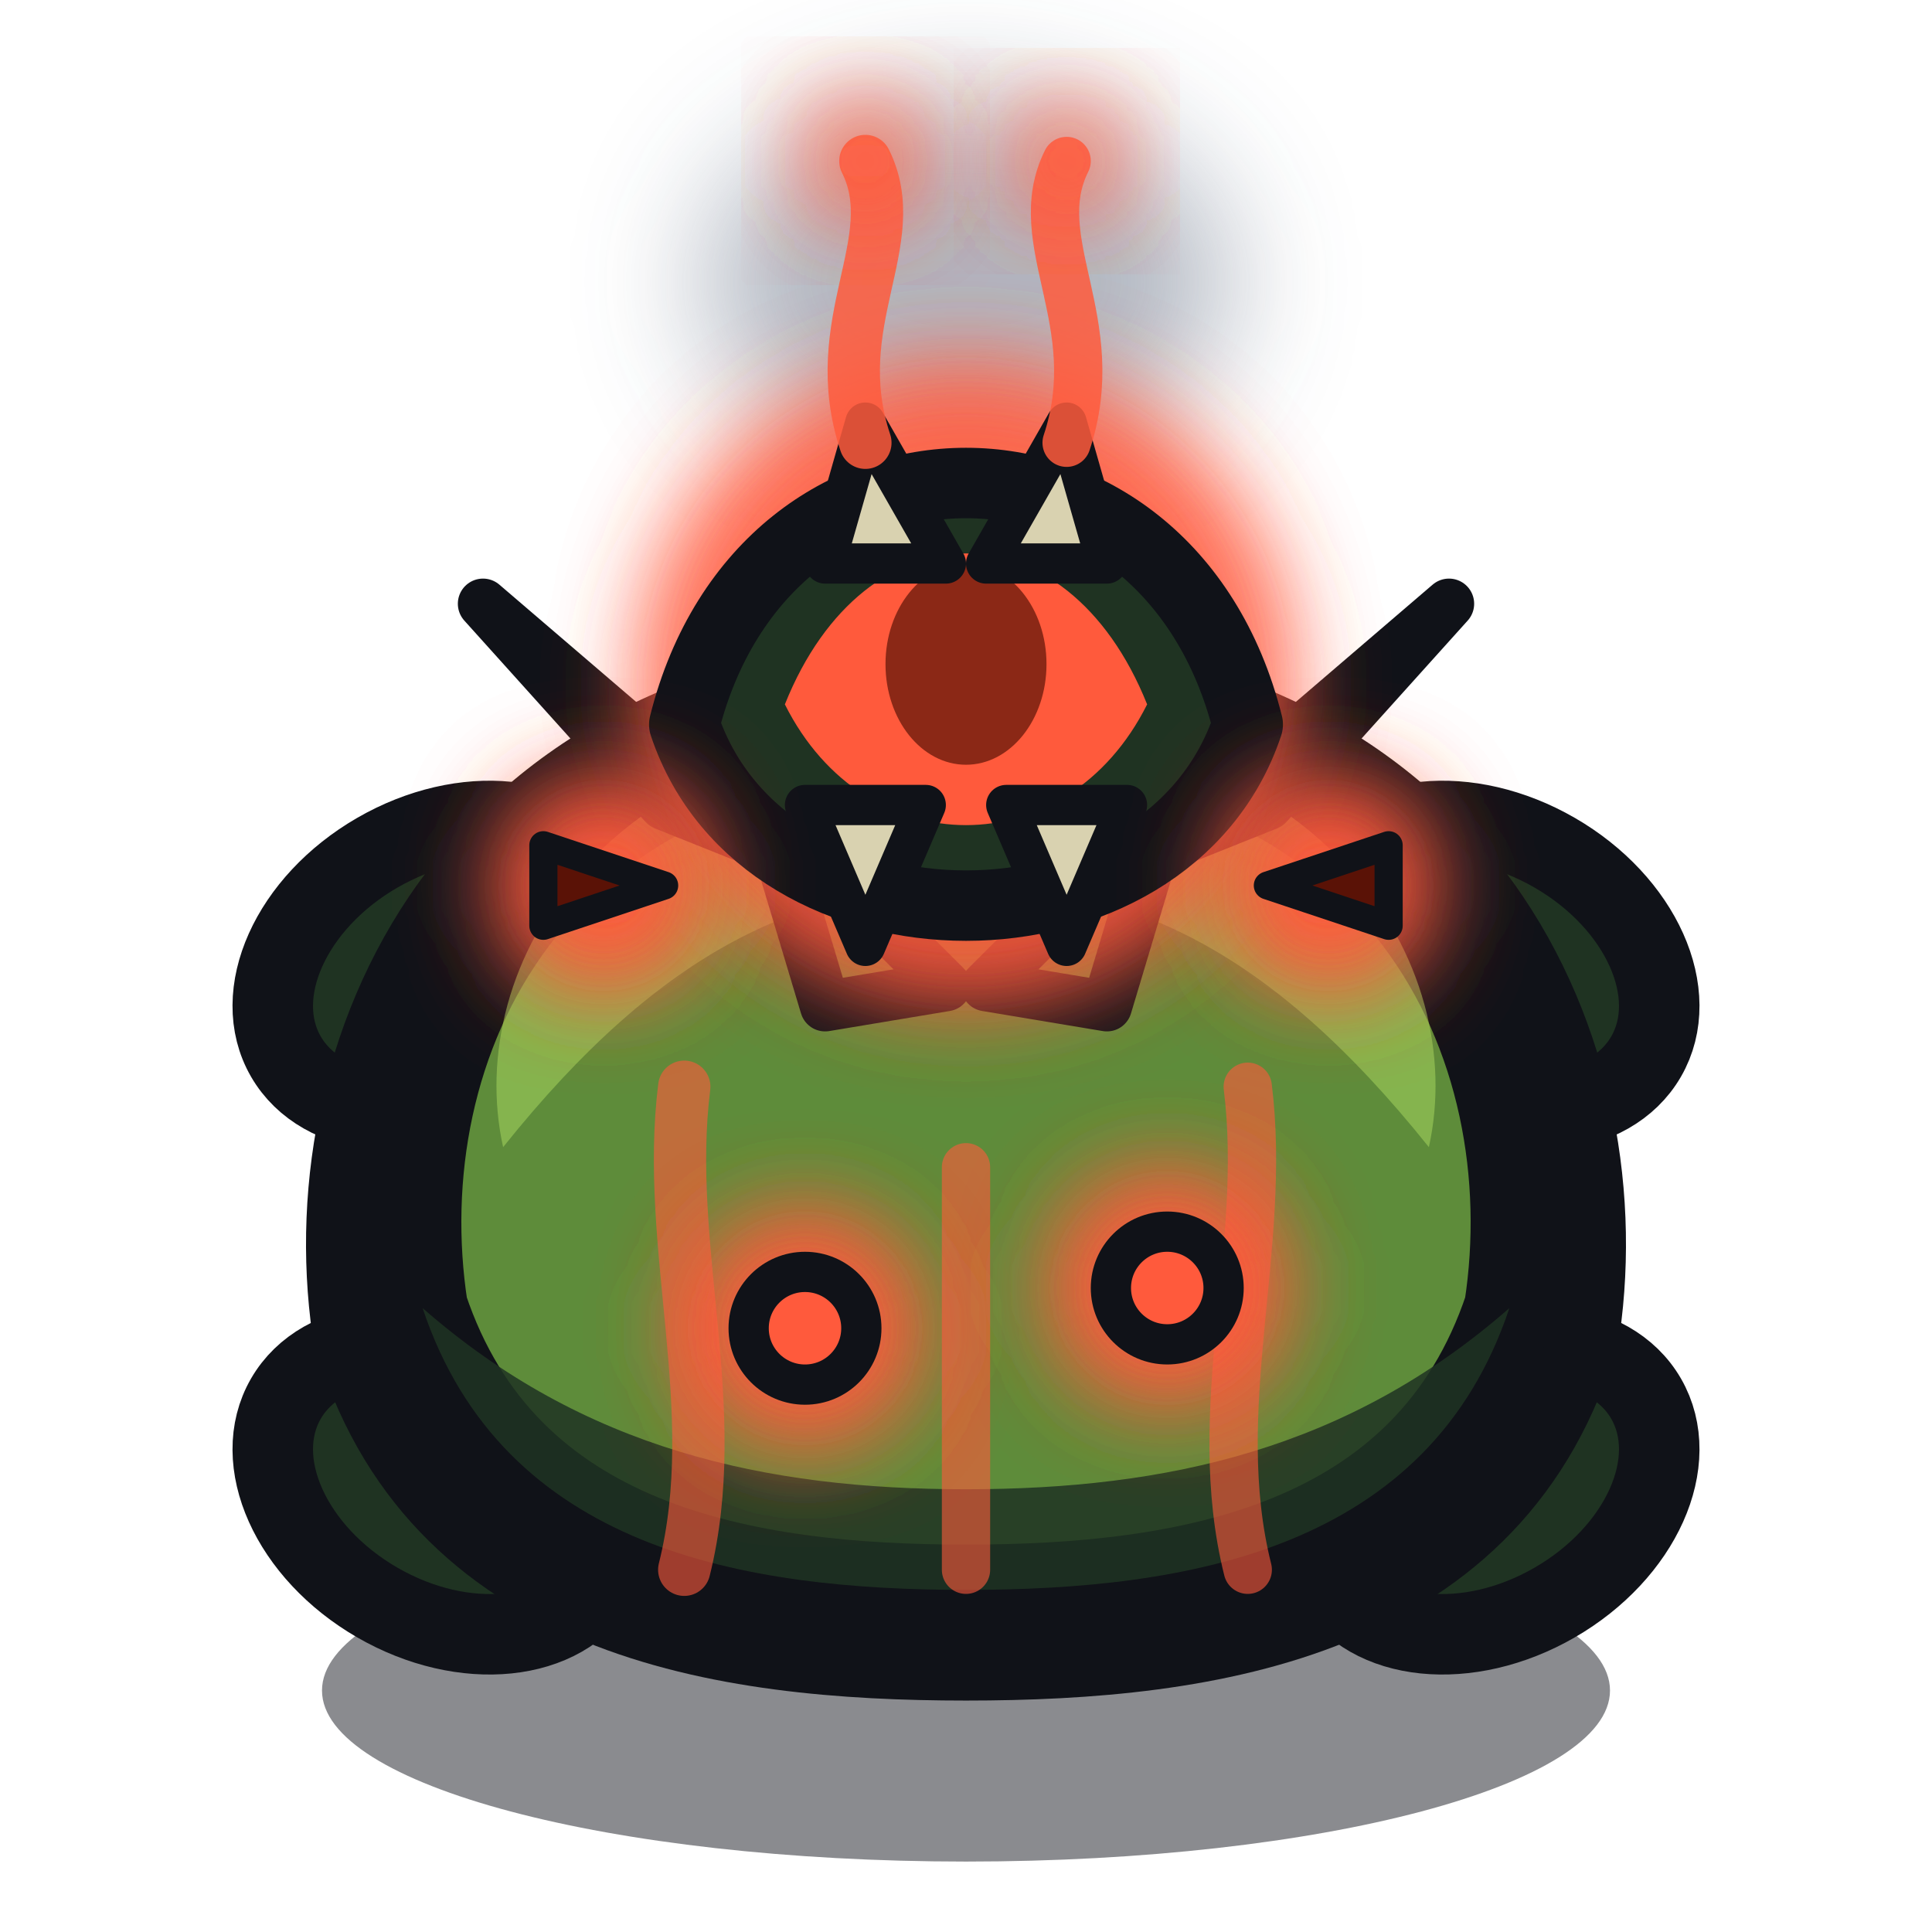
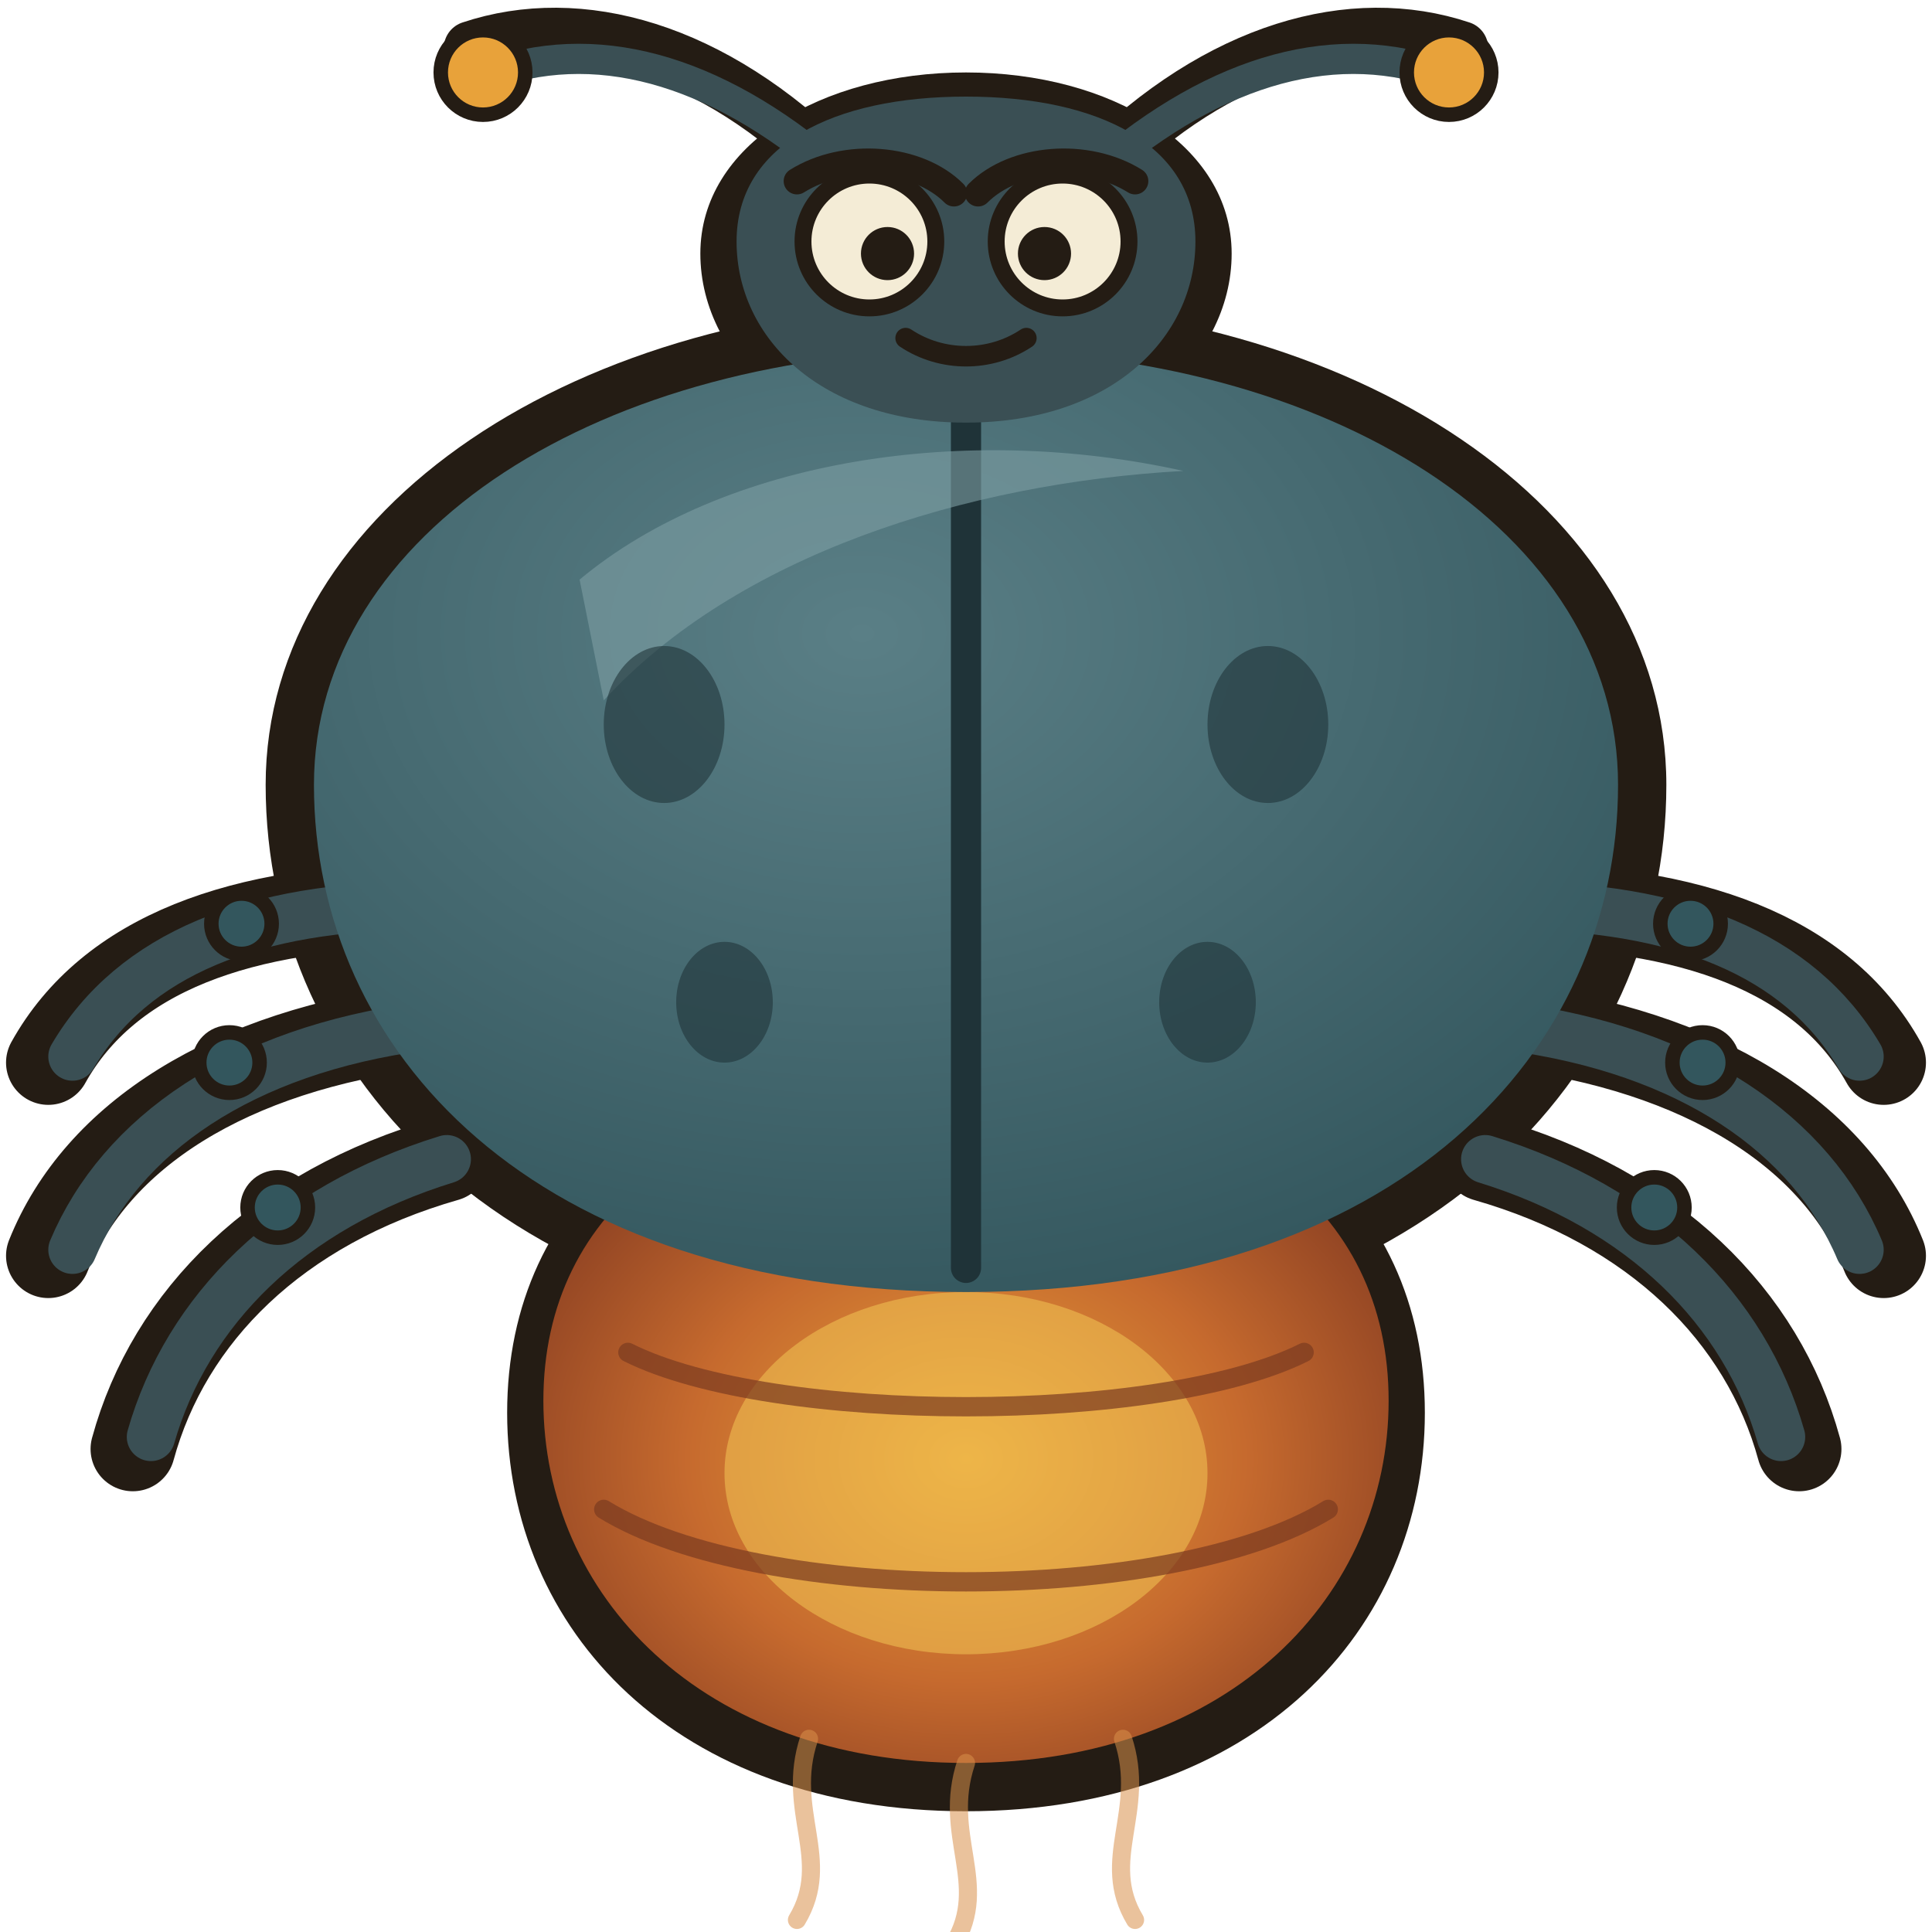
- <svg xmlns="http://www.w3.org/2000/svg" width="96" height="96" viewBox="0 0 96 96">
+ <svg xmlns="http://www.w3.org/2000/svg" viewBox="0 0 320 320" width="320" height="320">
  <defs>
-     <filter id="fb_glow" x="-90%" y="-90%" width="280%" height="280%">
-       <feGaussianBlur stdDeviation="2.6" result="b" />
-       <feMerge>
-         <feMergeNode in="b" />
-         <feMergeNode in="b" />
-       </feMerge>
-     </filter>
-     <filter id="fb_smoke" x="-80%" y="-80%" width="260%" height="260%">
-       <feGaussianBlur stdDeviation="3.2" />
-     </filter>
+     <radialGradient id="vig" cx="50%" cy="46%" r="62%">
+       <stop offset="58%" stop-color="#efe2c0" stop-opacity="0" />
+       <stop offset="100%" stop-color="#6b5a36" stop-opacity="0.45" />
+     </radialGradient>
+     <radialGradient id="paper" cx="38%" cy="30%" r="82%">
+       <stop offset="0%" stop-color="#f3e8c8" />
+       <stop offset="100%" stop-color="#e4d4ad" />
+     </radialGradient>
+     <radialGradient id="shell" cx="42%" cy="30%" r="76%">
+       <stop offset="0%" stop-color="#5a7f86" />
+       <stop offset="100%" stop-color="#33565d" />
+     </radialGradient>
+     <radialGradient id="ember" cx="50%" cy="55%" r="60%">
+       <stop offset="0%" stop-color="#e8a23a" />
+       <stop offset="55%" stop-color="#c66a2e" />
+       <stop offset="100%" stop-color="#8a3f22" />
+     </radialGradient>
  </defs>
-   <ellipse cx="48" cy="14" rx="13" ry="9" fill="#3a4a63" filter="url(#fb_smoke)" opacity="0.4" />
-   <ellipse cx="48" cy="84" rx="32" ry="8.5" fill="#0b0d14" opacity="0.48" />
-   <g fill="#1f3322" stroke="#101218" stroke-width="4" stroke-linejoin="round">
-     <ellipse cx="22" cy="48" rx="9" ry="6.5" transform="rotate(-30 22 48)" />
-     <ellipse cx="74" cy="48" rx="9" ry="6.5" transform="rotate(30 74 48)" />
-     <ellipse cx="22" cy="74" rx="9" ry="6.5" transform="rotate(30 22 74)" />
-     <ellipse cx="74" cy="74" rx="9" ry="6.5" transform="rotate(-30 74 74)" />
-   </g>
-   <path d="M48 34 C72 34 80 52 78 66 C74 80 60 82 48 82 C36 82 22 80 18 66 C16 52 24 34 48 34 Z" fill="#1f3322" stroke="#101218" stroke-width="5" stroke-linejoin="round" />
-   <path d="M48 36 C70 36 77 52 75 65 C71 77 59 79 48 79 C37 79 25 77 21 65 C19 52 26 36 48 36 Z" fill="#5e8c3a" stroke="#101218" stroke-width="4.5" stroke-linejoin="round" />
-   <path d="M75 65 C71 77 59 79 48 79 C37 79 25 77 21 65 C29 72 38 74 48 74 C58 74 67 72 75 65 Z" fill="#1f3322" opacity="0.85" />
-   <path d="M48 36 C66 36 73 48 71 57 C63 47 56 44 48 44 C40 44 33 47 25 57 C23 48 30 36 48 36 Z" fill="#a6d65e" opacity="0.55" />
-   <g stroke="#ff5a3c" stroke-linecap="round" opacity="0.6">
-     <path d="M34 54 C33 62 36 70 34 78" stroke-width="2.6" />
-     <path d="M48 58 L48 78" stroke-width="2.4" />
-     <path d="M62 54 C63 62 60 70 62 78" stroke-width="2.4" />
-   </g>
-   <circle cx="40" cy="66" r="5" fill="#ff5a3c" filter="url(#fb_glow)" />
-   <circle cx="40" cy="66" r="2.8" fill="#ff5a3c" stroke="#101218" stroke-width="2" />
-   <circle cx="58" cy="64" r="5" fill="#ff5a3c" filter="url(#fb_glow)" />
-   <circle cx="58" cy="64" r="2.8" fill="#ff5a3c" stroke="#101218" stroke-width="2" />
-   <g fill="#5e8c3a" stroke="#101218" stroke-width="2.5" stroke-linejoin="round">
-     <path d="M41 50 L38 40 L47 49 Z" />
-     <path d="M55 50 L58 40 L49 49 Z" />
-   </g>
-   <g fill="#d9d2b0" stroke="#101218" stroke-width="2.5" stroke-linejoin="round">
-     <path d="M33 40 L24 30 L38 42 Z" />
-     <path d="M63 40 L72 30 L58 42 Z" />
-   </g>
-   <circle cx="48" cy="34" r="15" fill="#ff5a3c" filter="url(#fb_glow)" opacity="0.9" />
-   <path d="M34 36 C38 20 58 20 62 36 C58 48 38 48 34 36 Z" fill="#1f3322" stroke="#101218" stroke-width="3.5" stroke-linejoin="round" />
-   <path d="M39 35 C43 25 53 25 57 35 C53 43 43 43 39 35 Z" fill="#ff5a3c" />
-   <ellipse cx="48" cy="33" rx="4" ry="5" fill="#5a1206" opacity="0.7" />
-   <g fill="#d9d2b0" stroke="#101218" stroke-width="2" stroke-linejoin="round">
-     <path d="M41 28 L43 21 L47 28 Z" />
-     <path d="M49 28 L53 21 L55 28 Z" />
-     <path d="M40 40 L43 47 L46 40 Z" />
-     <path d="M50 40 L53 47 L56 40 Z" />
-   </g>
-   <g fill="none" stroke="#ff5a3c" stroke-linecap="round" opacity="0.85">
-     <path d="M43 22 C41 16 45 12 43 8" stroke-width="2.6" />
-     <path d="M53 22 C55 16 51 12 53 8" stroke-width="2.4" />
-   </g>
-   <circle cx="43" cy="8" r="2.2" fill="#ff5a3c" filter="url(#fb_glow)" />
-   <circle cx="53" cy="8" r="2" fill="#ff5a3c" filter="url(#fb_glow)" />
-   <g>
-     <circle cx="30" cy="44" r="4.5" fill="#ff5a3c" filter="url(#fb_glow)" />
-     <path d="M27 42 L33 44 L27 46 Z" fill="#5a1206" stroke="#101218" stroke-width="1.4" stroke-linejoin="round" />
-     <circle cx="66" cy="44" r="4.5" fill="#ff5a3c" filter="url(#fb_glow)" />
-     <path d="M69 42 L63 44 L69 46 Z" fill="#5a1206" stroke="#101218" stroke-width="1.4" stroke-linejoin="round" />
+   <g stroke-linejoin="round" stroke-linecap="round">
+     <g fill="#241c14">
+       <path d="M160 300 C112 300 84 270 84 234 C84 198 112 174 160 174                C208 174 236 198 236 234 C236 270 208 300 160 300 Z" />
+       <path d="M160 222 C84 222 44 178 44 130 C44 84 96 50 160 50                C224 50 276 84 276 130 C276 178 236 222 160 222 Z" />
+       <path d="M160 76 C134 76 116 60 116 42 C116 24 136 12 160 12                C184 12 204 24 204 42 C204 60 186 76 160 76 Z" />
+       <path d="M70 150 C40 150 18 158 8 176 M70 170 C38 174 16 188 8 208 M74 192 C46 200 28 218 22 240" fill="none" stroke="#241c14" stroke-width="14" />
+       <path d="M250 150 C280 150 302 158 312 176 M250 170 C282 174 304 188 312 208 M246 192 C274 200 292 218 298 240" fill="none" stroke="#241c14" stroke-width="14" />
+       <path d="M138 28 C118 8 96 2 78 8 M182 28 C202 8 224 2 242 8" fill="none" stroke="#241c14" stroke-width="9" />
+     </g>
+     <g fill="none" stroke="#3a4f54" stroke-width="8" stroke-linecap="round">
+       <path d="M70 150 C42 150 22 158 12 175" />
+       <path d="M70 170 C40 174 20 188 12 207" />
+       <path d="M74 192 C48 200 31 217 25 238" />
+       <path d="M250 150 C278 150 298 158 308 175" />
+       <path d="M250 170 C280 174 300 188 308 207" />
+       <path d="M246 192 C272 200 289 217 295 238" />
+     </g>
+     <g fill="#33565d" stroke="#241c14" stroke-width="2.4">
+       <circle cx="40" cy="153" r="5" />
+       <circle cx="38" cy="176" r="5" />
+       <circle cx="46" cy="200" r="5" />
+       <circle cx="280" cy="153" r="5" />
+       <circle cx="282" cy="176" r="5" />
+       <circle cx="274" cy="200" r="5" />
+     </g>
+     <path d="M160 292 C116 292 90 264 90 232 C90 200 116 180 160 180              C204 180 230 200 230 232 C230 264 204 292 160 292 Z" fill="url(#ember)" />
+     <ellipse cx="160" cy="244" rx="40" ry="30" fill="#f2c454" opacity="0.55" />
+     <g fill="none" stroke="#7a3a20" stroke-width="3.2" opacity="0.7">
+       <path d="M104 224 C128 236 192 236 216 224" />
+       <path d="M100 250 C126 266 194 266 220 250" />
+     </g>
+     <g fill="none" stroke="#d98f4a" stroke-width="3" stroke-linecap="round" opacity="0.55">
+       <path d="M134 288 C130 300 138 308 132 318" />
+       <path d="M160 292 C156 304 164 312 158 322" />
+       <path d="M186 288 C190 300 182 308 188 318" />
+     </g>
+     <path d="M160 214 C88 214 52 174 52 130 C52 88 100 58 160 58              C220 58 268 88 268 130 C268 174 232 214 160 214 Z" fill="url(#shell)" />
+     <path d="M160 62 L160 210" stroke="#1f3338" stroke-width="5" />
+     <path d="M96 96 C120 76 160 70 196 78 C160 80 122 92 100 116 Z" fill="#7d9ea4" opacity="0.6" />
+     <g fill="#1f3338" opacity="0.6">
+       <ellipse cx="110" cy="120" rx="10" ry="13" />
+       <ellipse cx="210" cy="120" rx="10" ry="13" />
+       <ellipse cx="120" cy="166" rx="8" ry="10" />
+       <ellipse cx="200" cy="166" rx="8" ry="10" />
+     </g>
+     <path d="M160 70 C136 70 122 56 122 40 C122 24 138 16 160 16              C182 16 198 24 198 40 C198 56 184 70 160 70 Z" fill="#3a4f54" />
+     <path d="M140 30 C120 12 100 6 82 12" fill="none" stroke="#3a4f54" stroke-width="5" />
+     <path d="M180 30 C200 12 220 6 238 12" fill="none" stroke="#3a4f54" stroke-width="5" />
+     <circle cx="80" cy="12" r="7" fill="#e8a23a" stroke="#241c14" stroke-width="2.4" />
+     <circle cx="240" cy="12" r="7" fill="#e8a23a" stroke="#241c14" stroke-width="2.4" />
+     <circle cx="144" cy="40" r="11" fill="#f4ecd6" />
+     <circle cx="176" cy="40" r="11" fill="#f4ecd6" />
+     <circle cx="144" cy="40" r="11" fill="none" stroke="#241c14" stroke-width="2.8" />
+     <circle cx="176" cy="40" r="11" fill="none" stroke="#241c14" stroke-width="2.8" />
+     <circle cx="147" cy="42" r="4.4" fill="#241c14" />
+     <circle cx="173" cy="42" r="4.4" fill="#241c14" />
+     <path d="M132 30 C140 25 152 26 158 32" fill="none" stroke="#241c14" stroke-width="4.4" stroke-linecap="round" />
+     <path d="M162 32 C168 26 180 25 188 30" fill="none" stroke="#241c14" stroke-width="4.4" stroke-linecap="round" />
+     <path d="M150 56 C156 60 164 60 170 56" fill="none" stroke="#241c14" stroke-width="3.4" stroke-linecap="round" />
  </g>
</svg>
